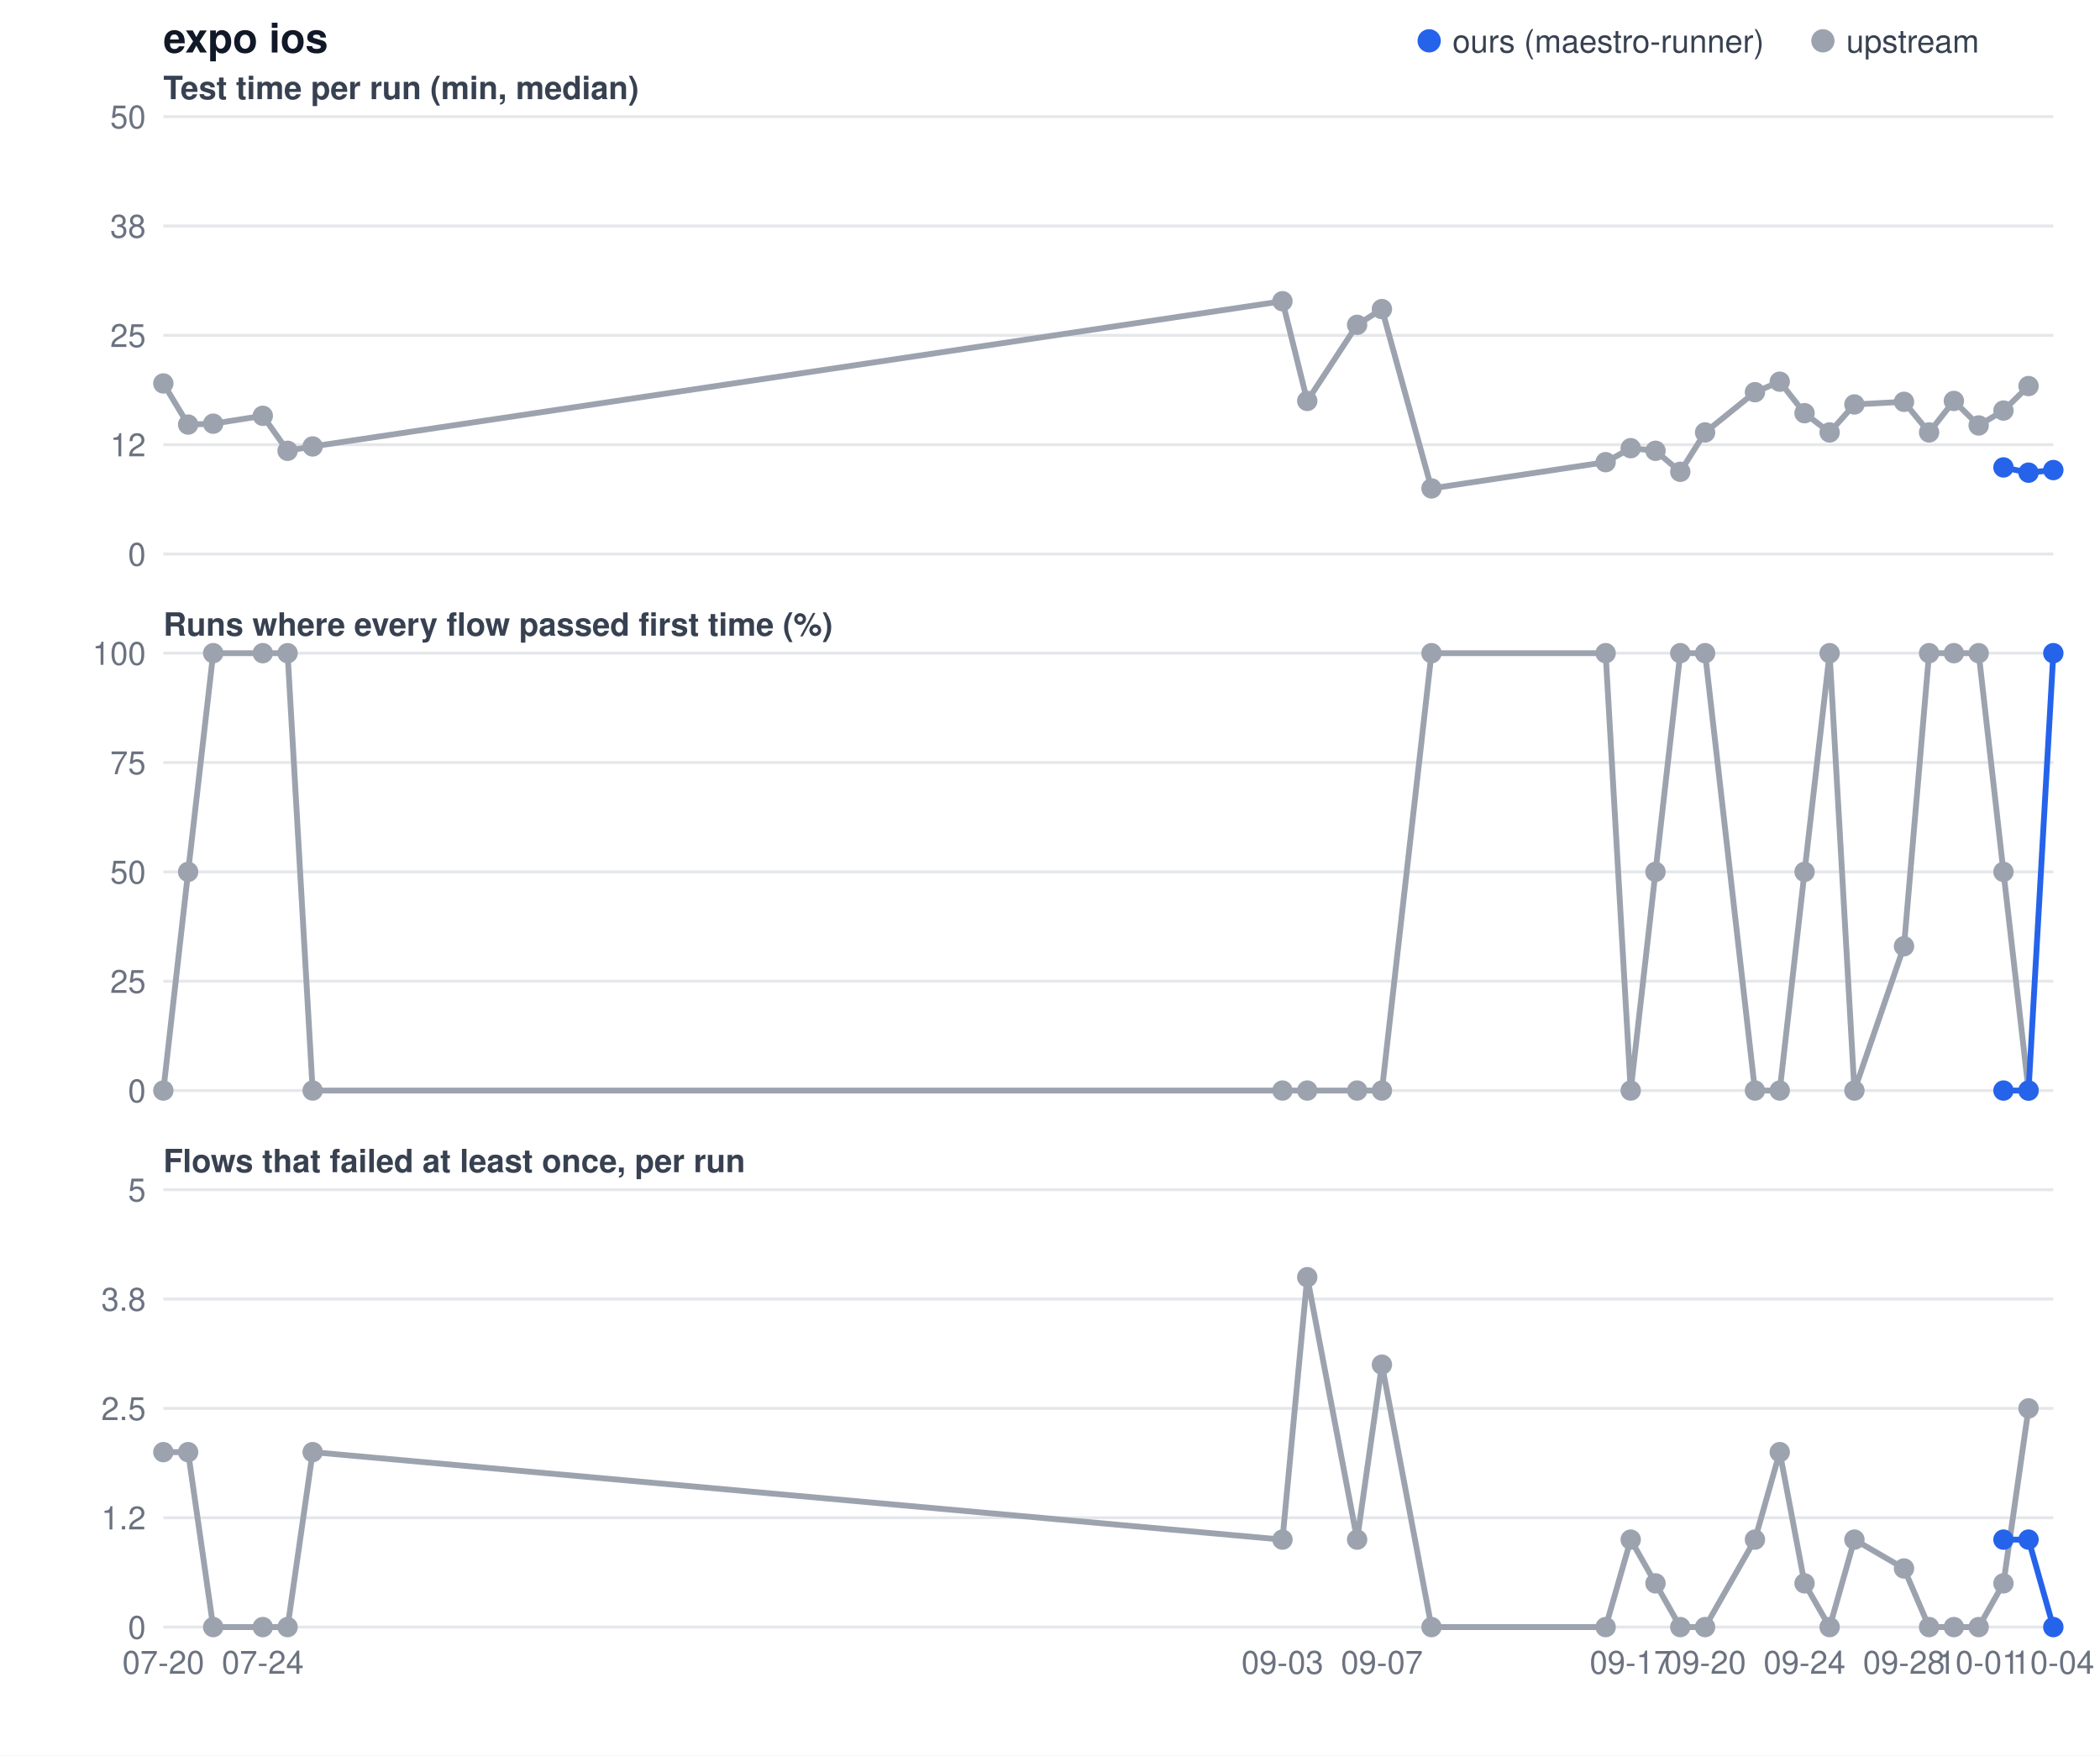
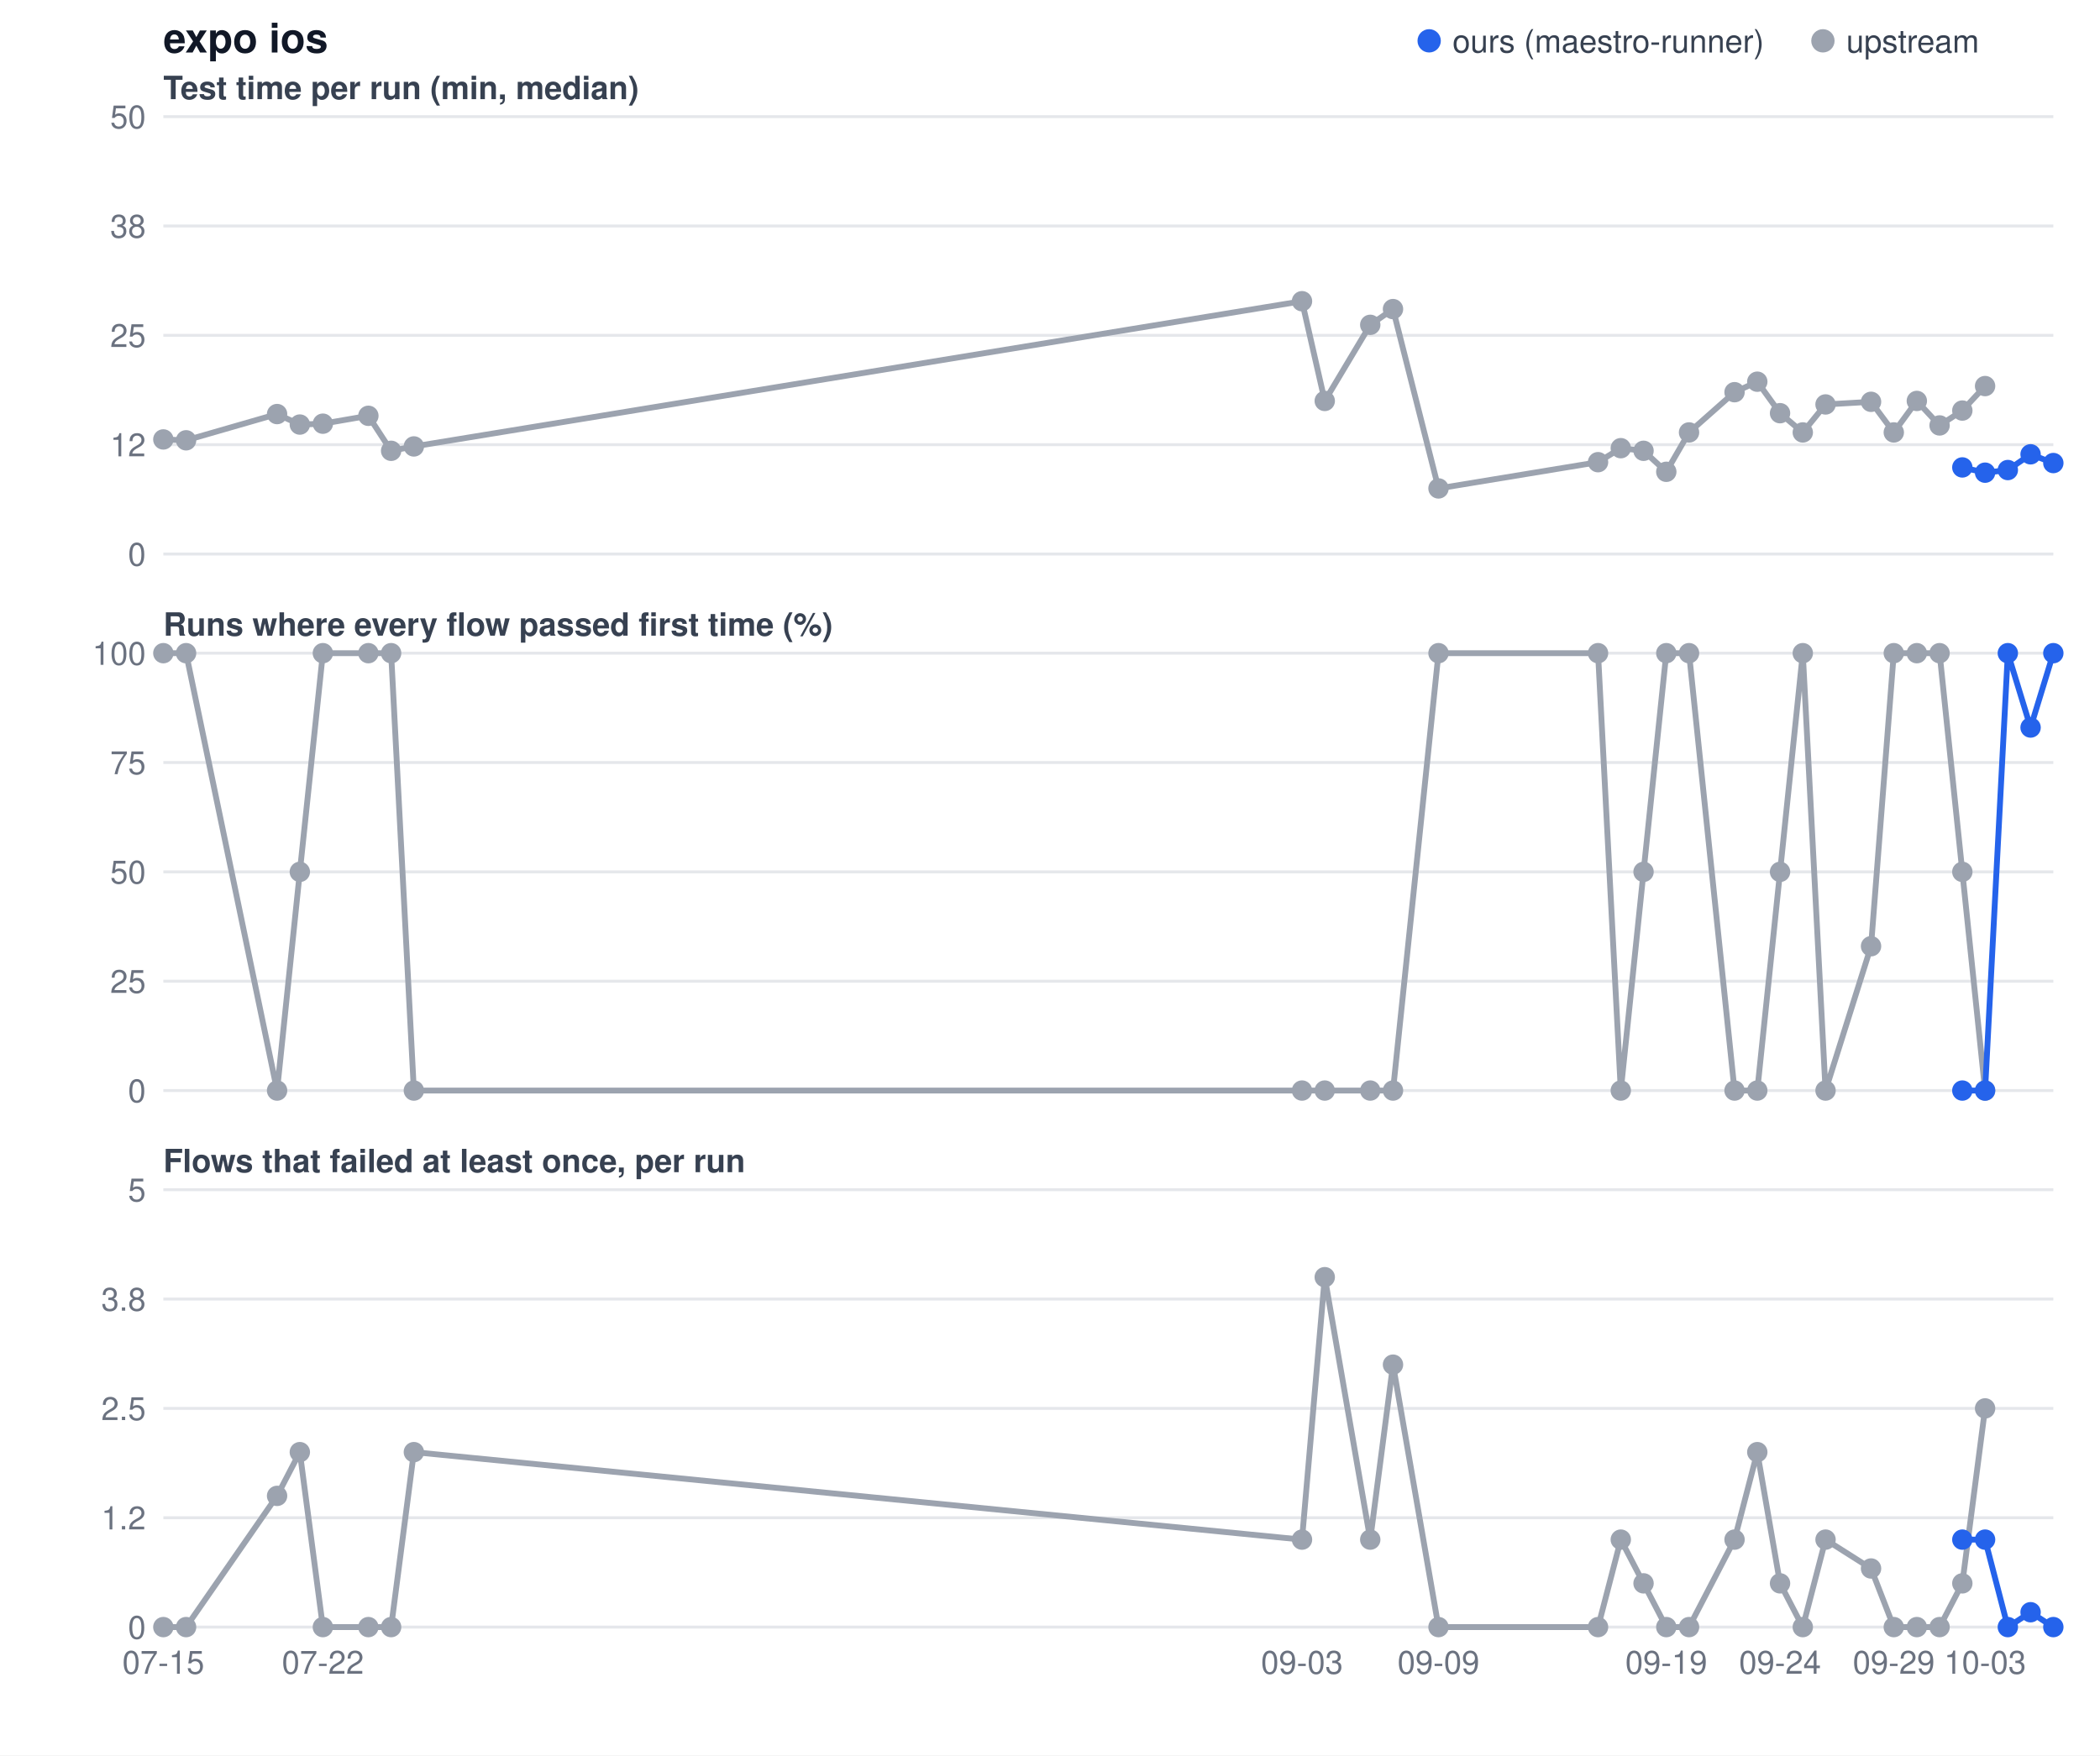
<svg xmlns="http://www.w3.org/2000/svg" width="720" height="602" font-family="-apple-system,Segoe UI,Helvetica,Arial,sans-serif" font-size="11">
  <rect width="100%" height="100%" fill="#ffffff" />
  <text x="56" y="18" font-size="14" font-weight="600" fill="#111827">expo ios</text>
  <circle cx="490" cy="14" r="4" fill="#2563eb" />
  <text x="498" y="18" fill="#374151">ours (maestro-runner)</text>
  <circle cx="625" cy="14" r="4" fill="#9ca3af" />
  <text x="633" y="18" fill="#374151">upstream</text>
  <text x="56" y="34" fill="#374151" font-weight="600">Test time per run (min, median)</text>
  <line x1="56" x2="704" y1="190.0" y2="190.0" stroke="#e5e7eb" />
  <text x="50" y="194.0" text-anchor="end" fill="#6b7280">0</text>
  <line x1="56" x2="704" y1="152.5" y2="152.5" stroke="#e5e7eb" />
  <text x="50" y="156.5" text-anchor="end" fill="#6b7280">12</text>
  <line x1="56" x2="704" y1="115.0" y2="115.0" stroke="#e5e7eb" />
  <text x="50" y="119.0" text-anchor="end" fill="#6b7280">25</text>
  <line x1="56" x2="704" y1="77.5" y2="77.5" stroke="#e5e7eb" />
  <text x="50" y="81.5" text-anchor="end" fill="#6b7280">38</text>
  <line x1="56" x2="704" y1="40.0" y2="40.0" stroke="#e5e7eb" />
  <text x="50" y="44.0" text-anchor="end" fill="#6b7280">50</text>
-   <polyline fill="none" stroke="#9ca3af" stroke-width="2" points="56.0,131.5 64.5,145.6 73.1,145.3 90.1,142.6 98.6,154.6 107.2,153.1 439.7,103.3 448.2,137.5 465.3,111.4 473.8,106.0 490.8,167.5 550.5,158.5 559.1,153.7 567.6,154.6 576.1,161.8 584.6,148.3 601.7,134.5 610.2,130.9 618.7,141.7 627.3,148.3 635.8,138.7 652.8,137.8 661.4,148.3 669.9,137.5 678.4,145.9 686.9,140.8 695.5,132.4" />
-   <circle cx="56.0" cy="131.5" r="3.5" fill="#9ca3af" />
-   <circle cx="64.5" cy="145.6" r="3.5" fill="#9ca3af" />
-   <circle cx="73.1" cy="145.3" r="3.5" fill="#9ca3af" />
-   <circle cx="90.1" cy="142.6" r="3.5" fill="#9ca3af" />
-   <circle cx="98.6" cy="154.6" r="3.5" fill="#9ca3af" />
-   <circle cx="107.2" cy="153.1" r="3.5" fill="#9ca3af" />
-   <circle cx="439.7" cy="103.3" r="3.5" fill="#9ca3af" />
-   <circle cx="448.2" cy="137.5" r="3.5" fill="#9ca3af" />
-   <circle cx="465.3" cy="111.4" r="3.5" fill="#9ca3af" />
-   <circle cx="473.8" cy="106.0" r="3.5" fill="#9ca3af" />
-   <circle cx="490.8" cy="167.5" r="3.5" fill="#9ca3af" />
-   <circle cx="550.5" cy="158.5" r="3.5" fill="#9ca3af" />
-   <circle cx="559.1" cy="153.7" r="3.5" fill="#9ca3af" />
-   <circle cx="567.6" cy="154.6" r="3.5" fill="#9ca3af" />
-   <circle cx="576.1" cy="161.8" r="3.5" fill="#9ca3af" />
-   <circle cx="584.6" cy="148.3" r="3.5" fill="#9ca3af" />
-   <circle cx="601.7" cy="134.5" r="3.5" fill="#9ca3af" />
-   <circle cx="610.2" cy="130.9" r="3.5" fill="#9ca3af" />
-   <circle cx="618.7" cy="141.7" r="3.5" fill="#9ca3af" />
-   <circle cx="627.3" cy="148.3" r="3.5" fill="#9ca3af" />
-   <circle cx="635.8" cy="138.7" r="3.5" fill="#9ca3af" />
-   <circle cx="652.8" cy="137.8" r="3.5" fill="#9ca3af" />
-   <circle cx="661.4" cy="148.3" r="3.5" fill="#9ca3af" />
-   <circle cx="669.9" cy="137.5" r="3.5" fill="#9ca3af" />
-   <circle cx="678.4" cy="145.9" r="3.5" fill="#9ca3af" />
-   <circle cx="686.9" cy="140.8" r="3.5" fill="#9ca3af" />
-   <circle cx="695.5" cy="132.4" r="3.5" fill="#9ca3af" />
-   <polyline fill="none" stroke="#2563eb" stroke-width="2" points="686.9,160.3 695.5,162.1 704.0,161.2" />
-   <circle cx="686.9" cy="160.3" r="3.5" fill="#2563eb" />
-   <circle cx="695.5" cy="162.1" r="3.5" fill="#2563eb" />
-   <circle cx="704.0" cy="161.2" r="3.5" fill="#2563eb" />
+   <polyline fill="none" stroke="#9ca3af" stroke-width="2" points="56.0,150.7 63.8,151.0 95.0,142.0 102.8,145.6 110.7,145.3 126.3,142.6 134.1,154.6 141.9,153.1 446.4,103.3 454.2,137.5 469.8,111.4 477.6,106.0 493.2,167.5 547.9,158.5 555.7,153.7 563.5,154.6 571.3,161.8 579.1,148.3 594.7,134.5 602.5,130.9 610.3,141.7 618.1,148.3 625.9,138.7 641.5,137.8 649.3,148.3 657.2,137.5 665.0,145.9 672.8,140.8 680.6,132.4" />
+   <circle cx="56.0" cy="150.7" r="3.5" fill="#9ca3af" />
+   <circle cx="63.8" cy="151.0" r="3.5" fill="#9ca3af" />
+   <circle cx="95.0" cy="142.0" r="3.5" fill="#9ca3af" />
+   <circle cx="102.8" cy="145.6" r="3.5" fill="#9ca3af" />
+   <circle cx="110.7" cy="145.3" r="3.5" fill="#9ca3af" />
+   <circle cx="126.3" cy="142.6" r="3.5" fill="#9ca3af" />
+   <circle cx="134.1" cy="154.6" r="3.5" fill="#9ca3af" />
+   <circle cx="141.9" cy="153.1" r="3.5" fill="#9ca3af" />
+   <circle cx="446.4" cy="103.3" r="3.5" fill="#9ca3af" />
+   <circle cx="454.2" cy="137.5" r="3.5" fill="#9ca3af" />
+   <circle cx="469.8" cy="111.4" r="3.5" fill="#9ca3af" />
+   <circle cx="477.6" cy="106.0" r="3.5" fill="#9ca3af" />
+   <circle cx="493.2" cy="167.5" r="3.5" fill="#9ca3af" />
+   <circle cx="547.9" cy="158.5" r="3.5" fill="#9ca3af" />
+   <circle cx="555.7" cy="153.7" r="3.5" fill="#9ca3af" />
+   <circle cx="563.5" cy="154.6" r="3.5" fill="#9ca3af" />
+   <circle cx="571.3" cy="161.8" r="3.5" fill="#9ca3af" />
+   <circle cx="579.1" cy="148.3" r="3.5" fill="#9ca3af" />
+   <circle cx="594.7" cy="134.5" r="3.5" fill="#9ca3af" />
+   <circle cx="602.5" cy="130.9" r="3.5" fill="#9ca3af" />
+   <circle cx="610.3" cy="141.7" r="3.5" fill="#9ca3af" />
+   <circle cx="618.1" cy="148.3" r="3.5" fill="#9ca3af" />
+   <circle cx="625.9" cy="138.7" r="3.5" fill="#9ca3af" />
+   <circle cx="641.5" cy="137.8" r="3.5" fill="#9ca3af" />
+   <circle cx="649.3" cy="148.3" r="3.5" fill="#9ca3af" />
+   <circle cx="657.2" cy="137.5" r="3.5" fill="#9ca3af" />
+   <circle cx="665.0" cy="145.9" r="3.5" fill="#9ca3af" />
+   <circle cx="672.8" cy="140.8" r="3.5" fill="#9ca3af" />
+   <circle cx="680.6" cy="132.4" r="3.5" fill="#9ca3af" />
+   <polyline fill="none" stroke="#2563eb" stroke-width="2" points="672.8,160.3 680.6,162.1 688.4,161.2 696.2,155.8 704.0,158.8" />
+   <circle cx="672.8" cy="160.3" r="3.5" fill="#2563eb" />
+   <circle cx="680.6" cy="162.1" r="3.5" fill="#2563eb" />
+   <circle cx="688.4" cy="161.2" r="3.5" fill="#2563eb" />
+   <circle cx="696.2" cy="155.8" r="3.5" fill="#2563eb" />
+   <circle cx="704.0" cy="158.8" r="3.5" fill="#2563eb" />
  <text x="56" y="218" fill="#374151" font-weight="600">Runs where every flow passed first time (%)</text>
  <line x1="56" x2="704" y1="374.0" y2="374.0" stroke="#e5e7eb" />
  <text x="50" y="378.0" text-anchor="end" fill="#6b7280">0</text>
  <line x1="56" x2="704" y1="336.5" y2="336.5" stroke="#e5e7eb" />
  <text x="50" y="340.5" text-anchor="end" fill="#6b7280">25</text>
  <line x1="56" x2="704" y1="299.0" y2="299.0" stroke="#e5e7eb" />
  <text x="50" y="303.0" text-anchor="end" fill="#6b7280">50</text>
  <line x1="56" x2="704" y1="261.5" y2="261.5" stroke="#e5e7eb" />
  <text x="50" y="265.5" text-anchor="end" fill="#6b7280">75</text>
  <line x1="56" x2="704" y1="224.0" y2="224.0" stroke="#e5e7eb" />
  <text x="50" y="228.0" text-anchor="end" fill="#6b7280">100</text>
-   <polyline fill="none" stroke="#9ca3af" stroke-width="2" points="56.0,374.0 64.5,299.0 73.1,224.0 90.1,224.0 98.6,224.0 107.2,374.0 439.7,374.0 448.2,374.0 465.3,374.0 473.8,374.0 490.8,224.0 550.5,224.0 559.1,374.0 567.6,299.0 576.1,224.0 584.6,224.0 601.7,374.0 610.2,374.0 618.7,299.0 627.3,224.0 635.8,374.0 652.8,324.5 661.4,224.0 669.9,224.0 678.4,224.0 686.9,299.0 695.5,374.0" />
-   <circle cx="56.0" cy="374.0" r="3.5" fill="#9ca3af" />
-   <circle cx="64.5" cy="299.0" r="3.5" fill="#9ca3af" />
-   <circle cx="73.1" cy="224.0" r="3.5" fill="#9ca3af" />
-   <circle cx="90.1" cy="224.0" r="3.5" fill="#9ca3af" />
-   <circle cx="98.6" cy="224.0" r="3.5" fill="#9ca3af" />
-   <circle cx="107.2" cy="374.0" r="3.5" fill="#9ca3af" />
-   <circle cx="439.7" cy="374.0" r="3.5" fill="#9ca3af" />
-   <circle cx="448.2" cy="374.0" r="3.5" fill="#9ca3af" />
-   <circle cx="465.3" cy="374.0" r="3.5" fill="#9ca3af" />
-   <circle cx="473.8" cy="374.0" r="3.5" fill="#9ca3af" />
-   <circle cx="490.8" cy="224.0" r="3.5" fill="#9ca3af" />
-   <circle cx="550.5" cy="224.0" r="3.5" fill="#9ca3af" />
-   <circle cx="559.1" cy="374.0" r="3.5" fill="#9ca3af" />
-   <circle cx="567.6" cy="299.0" r="3.5" fill="#9ca3af" />
-   <circle cx="576.1" cy="224.0" r="3.5" fill="#9ca3af" />
-   <circle cx="584.6" cy="224.0" r="3.5" fill="#9ca3af" />
-   <circle cx="601.7" cy="374.0" r="3.5" fill="#9ca3af" />
-   <circle cx="610.2" cy="374.0" r="3.5" fill="#9ca3af" />
-   <circle cx="618.7" cy="299.0" r="3.5" fill="#9ca3af" />
-   <circle cx="627.3" cy="224.0" r="3.5" fill="#9ca3af" />
-   <circle cx="635.8" cy="374.0" r="3.5" fill="#9ca3af" />
-   <circle cx="652.8" cy="324.5" r="3.5" fill="#9ca3af" />
-   <circle cx="661.4" cy="224.0" r="3.5" fill="#9ca3af" />
-   <circle cx="669.9" cy="224.0" r="3.5" fill="#9ca3af" />
-   <circle cx="678.4" cy="224.0" r="3.5" fill="#9ca3af" />
-   <circle cx="686.9" cy="299.0" r="3.5" fill="#9ca3af" />
-   <circle cx="695.5" cy="374.0" r="3.5" fill="#9ca3af" />
-   <polyline fill="none" stroke="#2563eb" stroke-width="2" points="686.9,374.0 695.5,374.0 704.0,224.0" />
-   <circle cx="686.9" cy="374.0" r="3.5" fill="#2563eb" />
-   <circle cx="695.5" cy="374.0" r="3.5" fill="#2563eb" />
+   <polyline fill="none" stroke="#9ca3af" stroke-width="2" points="56.0,224.0 63.8,224.0 95.0,374.0 102.8,299.0 110.7,224.0 126.3,224.0 134.1,224.0 141.9,374.0 446.4,374.0 454.2,374.0 469.8,374.0 477.6,374.0 493.2,224.0 547.9,224.0 555.7,374.0 563.5,299.0 571.3,224.0 579.1,224.0 594.7,374.0 602.5,374.0 610.3,299.0 618.1,224.0 625.9,374.0 641.5,324.5 649.3,224.0 657.2,224.0 665.0,224.0 672.8,299.0 680.6,374.0" />
+   <circle cx="56.0" cy="224.0" r="3.5" fill="#9ca3af" />
+   <circle cx="63.8" cy="224.0" r="3.5" fill="#9ca3af" />
+   <circle cx="95.0" cy="374.0" r="3.5" fill="#9ca3af" />
+   <circle cx="102.8" cy="299.0" r="3.5" fill="#9ca3af" />
+   <circle cx="110.7" cy="224.0" r="3.5" fill="#9ca3af" />
+   <circle cx="126.3" cy="224.0" r="3.5" fill="#9ca3af" />
+   <circle cx="134.1" cy="224.0" r="3.5" fill="#9ca3af" />
+   <circle cx="141.9" cy="374.0" r="3.5" fill="#9ca3af" />
+   <circle cx="446.4" cy="374.0" r="3.5" fill="#9ca3af" />
+   <circle cx="454.2" cy="374.0" r="3.5" fill="#9ca3af" />
+   <circle cx="469.8" cy="374.0" r="3.5" fill="#9ca3af" />
+   <circle cx="477.6" cy="374.0" r="3.5" fill="#9ca3af" />
+   <circle cx="493.2" cy="224.0" r="3.5" fill="#9ca3af" />
+   <circle cx="547.9" cy="224.0" r="3.5" fill="#9ca3af" />
+   <circle cx="555.7" cy="374.0" r="3.5" fill="#9ca3af" />
+   <circle cx="563.5" cy="299.0" r="3.5" fill="#9ca3af" />
+   <circle cx="571.3" cy="224.0" r="3.5" fill="#9ca3af" />
+   <circle cx="579.1" cy="224.0" r="3.5" fill="#9ca3af" />
+   <circle cx="594.7" cy="374.0" r="3.5" fill="#9ca3af" />
+   <circle cx="602.5" cy="374.0" r="3.5" fill="#9ca3af" />
+   <circle cx="610.3" cy="299.0" r="3.5" fill="#9ca3af" />
+   <circle cx="618.1" cy="224.0" r="3.5" fill="#9ca3af" />
+   <circle cx="625.9" cy="374.0" r="3.5" fill="#9ca3af" />
+   <circle cx="641.5" cy="324.5" r="3.5" fill="#9ca3af" />
+   <circle cx="649.3" cy="224.0" r="3.5" fill="#9ca3af" />
+   <circle cx="657.2" cy="224.0" r="3.5" fill="#9ca3af" />
+   <circle cx="665.0" cy="224.0" r="3.5" fill="#9ca3af" />
+   <circle cx="672.8" cy="299.0" r="3.5" fill="#9ca3af" />
+   <circle cx="680.6" cy="374.0" r="3.5" fill="#9ca3af" />
+   <polyline fill="none" stroke="#2563eb" stroke-width="2" points="672.8,374.0 680.6,374.0 688.4,224.0 696.2,249.5 704.0,224.0" />
+   <circle cx="672.8" cy="374.0" r="3.5" fill="#2563eb" />
+   <circle cx="680.6" cy="374.0" r="3.5" fill="#2563eb" />
+   <circle cx="688.4" cy="224.0" r="3.5" fill="#2563eb" />
+   <circle cx="696.2" cy="249.5" r="3.5" fill="#2563eb" />
  <circle cx="704.0" cy="224.0" r="3.5" fill="#2563eb" />
  <text x="56" y="402" fill="#374151" font-weight="600">Flows that failed at least once, per run</text>
  <line x1="56" x2="704" y1="558.0" y2="558.0" stroke="#e5e7eb" />
  <text x="50" y="562.0" text-anchor="end" fill="#6b7280">0</text>
  <line x1="56" x2="704" y1="520.5" y2="520.5" stroke="#e5e7eb" />
  <text x="50" y="524.5" text-anchor="end" fill="#6b7280">1.2</text>
  <line x1="56" x2="704" y1="483.0" y2="483.0" stroke="#e5e7eb" />
  <text x="50" y="487.0" text-anchor="end" fill="#6b7280">2.5</text>
  <line x1="56" x2="704" y1="445.5" y2="445.5" stroke="#e5e7eb" />
  <text x="50" y="449.5" text-anchor="end" fill="#6b7280">3.8</text>
  <line x1="56" x2="704" y1="408.0" y2="408.0" stroke="#e5e7eb" />
  <text x="50" y="412.0" text-anchor="end" fill="#6b7280">5</text>
-   <polyline fill="none" stroke="#9ca3af" stroke-width="2" points="56.0,498.0 64.5,498.0 73.1,558.0 90.1,558.0 98.6,558.0 107.2,498.0 439.7,528.0 448.2,438.0 465.3,528.0 473.8,468.0 490.8,558.0 550.5,558.0 559.1,528.0 567.6,543.0 576.1,558.0 584.6,558.0 601.7,528.0 610.2,498.0 618.7,543.0 627.3,558.0 635.8,528.0 652.8,537.9 661.4,558.0 669.9,558.0 678.4,558.0 686.9,543.0 695.5,483.0" />
-   <circle cx="56.0" cy="498.0" r="3.5" fill="#9ca3af" />
-   <circle cx="64.5" cy="498.0" r="3.5" fill="#9ca3af" />
-   <circle cx="73.1" cy="558.0" r="3.5" fill="#9ca3af" />
-   <circle cx="90.1" cy="558.0" r="3.5" fill="#9ca3af" />
-   <circle cx="98.6" cy="558.0" r="3.5" fill="#9ca3af" />
-   <circle cx="107.2" cy="498.0" r="3.5" fill="#9ca3af" />
-   <circle cx="439.7" cy="528.0" r="3.5" fill="#9ca3af" />
-   <circle cx="448.2" cy="438.0" r="3.5" fill="#9ca3af" />
-   <circle cx="465.3" cy="528.0" r="3.5" fill="#9ca3af" />
-   <circle cx="473.8" cy="468.0" r="3.5" fill="#9ca3af" />
-   <circle cx="490.8" cy="558.0" r="3.5" fill="#9ca3af" />
-   <circle cx="550.5" cy="558.0" r="3.5" fill="#9ca3af" />
-   <circle cx="559.1" cy="528.0" r="3.5" fill="#9ca3af" />
-   <circle cx="567.6" cy="543.0" r="3.5" fill="#9ca3af" />
-   <circle cx="576.1" cy="558.0" r="3.5" fill="#9ca3af" />
-   <circle cx="584.6" cy="558.0" r="3.5" fill="#9ca3af" />
-   <circle cx="601.7" cy="528.0" r="3.5" fill="#9ca3af" />
-   <circle cx="610.2" cy="498.0" r="3.5" fill="#9ca3af" />
-   <circle cx="618.7" cy="543.0" r="3.5" fill="#9ca3af" />
-   <circle cx="627.3" cy="558.0" r="3.5" fill="#9ca3af" />
-   <circle cx="635.8" cy="528.0" r="3.5" fill="#9ca3af" />
-   <circle cx="652.8" cy="537.9" r="3.5" fill="#9ca3af" />
-   <circle cx="661.4" cy="558.0" r="3.5" fill="#9ca3af" />
-   <circle cx="669.9" cy="558.0" r="3.5" fill="#9ca3af" />
-   <circle cx="678.4" cy="558.0" r="3.5" fill="#9ca3af" />
-   <circle cx="686.9" cy="543.0" r="3.5" fill="#9ca3af" />
-   <circle cx="695.5" cy="483.0" r="3.5" fill="#9ca3af" />
-   <polyline fill="none" stroke="#2563eb" stroke-width="2" points="686.9,528.0 695.5,528.0 704.0,558.0" />
-   <circle cx="686.9" cy="528.0" r="3.5" fill="#2563eb" />
-   <circle cx="695.5" cy="528.0" r="3.5" fill="#2563eb" />
+   <polyline fill="none" stroke="#9ca3af" stroke-width="2" points="56.0,558.0 63.8,558.0 95.0,513.0 102.8,498.0 110.7,558.0 126.3,558.0 134.1,558.0 141.9,498.0 446.4,528.0 454.2,438.0 469.8,528.0 477.6,468.0 493.2,558.0 547.9,558.0 555.7,528.0 563.5,543.0 571.3,558.0 579.1,558.0 594.7,528.0 602.5,498.0 610.3,543.0 618.1,558.0 625.9,528.0 641.5,537.9 649.3,558.0 657.2,558.0 665.0,558.0 672.8,543.0 680.6,483.0" />
+   <circle cx="56.0" cy="558.0" r="3.5" fill="#9ca3af" />
+   <circle cx="63.8" cy="558.0" r="3.5" fill="#9ca3af" />
+   <circle cx="95.0" cy="513.0" r="3.5" fill="#9ca3af" />
+   <circle cx="102.8" cy="498.0" r="3.5" fill="#9ca3af" />
+   <circle cx="110.7" cy="558.0" r="3.5" fill="#9ca3af" />
+   <circle cx="126.3" cy="558.0" r="3.5" fill="#9ca3af" />
+   <circle cx="134.1" cy="558.0" r="3.5" fill="#9ca3af" />
+   <circle cx="141.9" cy="498.0" r="3.5" fill="#9ca3af" />
+   <circle cx="446.4" cy="528.0" r="3.5" fill="#9ca3af" />
+   <circle cx="454.2" cy="438.0" r="3.5" fill="#9ca3af" />
+   <circle cx="469.8" cy="528.0" r="3.5" fill="#9ca3af" />
+   <circle cx="477.6" cy="468.0" r="3.5" fill="#9ca3af" />
+   <circle cx="493.2" cy="558.0" r="3.5" fill="#9ca3af" />
+   <circle cx="547.9" cy="558.0" r="3.5" fill="#9ca3af" />
+   <circle cx="555.7" cy="528.0" r="3.5" fill="#9ca3af" />
+   <circle cx="563.5" cy="543.0" r="3.5" fill="#9ca3af" />
+   <circle cx="571.3" cy="558.0" r="3.5" fill="#9ca3af" />
+   <circle cx="579.1" cy="558.0" r="3.5" fill="#9ca3af" />
+   <circle cx="594.7" cy="528.0" r="3.5" fill="#9ca3af" />
+   <circle cx="602.5" cy="498.0" r="3.5" fill="#9ca3af" />
+   <circle cx="610.3" cy="543.0" r="3.5" fill="#9ca3af" />
+   <circle cx="618.1" cy="558.0" r="3.5" fill="#9ca3af" />
+   <circle cx="625.9" cy="528.0" r="3.5" fill="#9ca3af" />
+   <circle cx="641.5" cy="537.9" r="3.5" fill="#9ca3af" />
+   <circle cx="649.3" cy="558.0" r="3.5" fill="#9ca3af" />
+   <circle cx="657.2" cy="558.0" r="3.5" fill="#9ca3af" />
+   <circle cx="665.0" cy="558.0" r="3.5" fill="#9ca3af" />
+   <circle cx="672.8" cy="543.0" r="3.5" fill="#9ca3af" />
+   <circle cx="680.6" cy="483.0" r="3.5" fill="#9ca3af" />
+   <polyline fill="none" stroke="#2563eb" stroke-width="2" points="672.8,528.0 680.6,528.0 688.4,558.0 696.2,552.9 704.0,558.0" />
+   <circle cx="672.8" cy="528.0" r="3.5" fill="#2563eb" />
+   <circle cx="680.6" cy="528.0" r="3.5" fill="#2563eb" />
+   <circle cx="688.4" cy="558.0" r="3.5" fill="#2563eb" />
+   <circle cx="696.2" cy="552.9" r="3.5" fill="#2563eb" />
  <circle cx="704.0" cy="558.0" r="3.5" fill="#2563eb" />
-   <text x="56.0" y="574" text-anchor="middle" fill="#6b7280">07-20</text>
-   <text x="90.1" y="574" text-anchor="middle" fill="#6b7280">07-24</text>
-   <text x="439.7" y="574" text-anchor="middle" fill="#6b7280">09-03</text>
-   <text x="473.8" y="574" text-anchor="middle" fill="#6b7280">09-07</text>
-   <text x="559.1" y="574" text-anchor="middle" fill="#6b7280">09-17</text>
-   <text x="584.6" y="574" text-anchor="middle" fill="#6b7280">09-20</text>
-   <text x="618.7" y="574" text-anchor="middle" fill="#6b7280">09-24</text>
-   <text x="652.8" y="574" text-anchor="middle" fill="#6b7280">09-28</text>
-   <text x="678.4" y="574" text-anchor="middle" fill="#6b7280">10-01</text>
-   <text x="704.0" y="574" text-anchor="middle" fill="#6b7280">10-04</text>
+   <text x="56.0" y="574" text-anchor="middle" fill="#6b7280">07-15</text>
+   <text x="110.7" y="574" text-anchor="middle" fill="#6b7280">07-22</text>
+   <text x="446.4" y="574" text-anchor="middle" fill="#6b7280">09-03</text>
+   <text x="493.2" y="574" text-anchor="middle" fill="#6b7280">09-09</text>
+   <text x="571.3" y="574" text-anchor="middle" fill="#6b7280">09-19</text>
+   <text x="610.3" y="574" text-anchor="middle" fill="#6b7280">09-24</text>
+   <text x="649.3" y="574" text-anchor="middle" fill="#6b7280">09-29</text>
+   <text x="680.6" y="574" text-anchor="middle" fill="#6b7280">10-03</text>
</svg>
